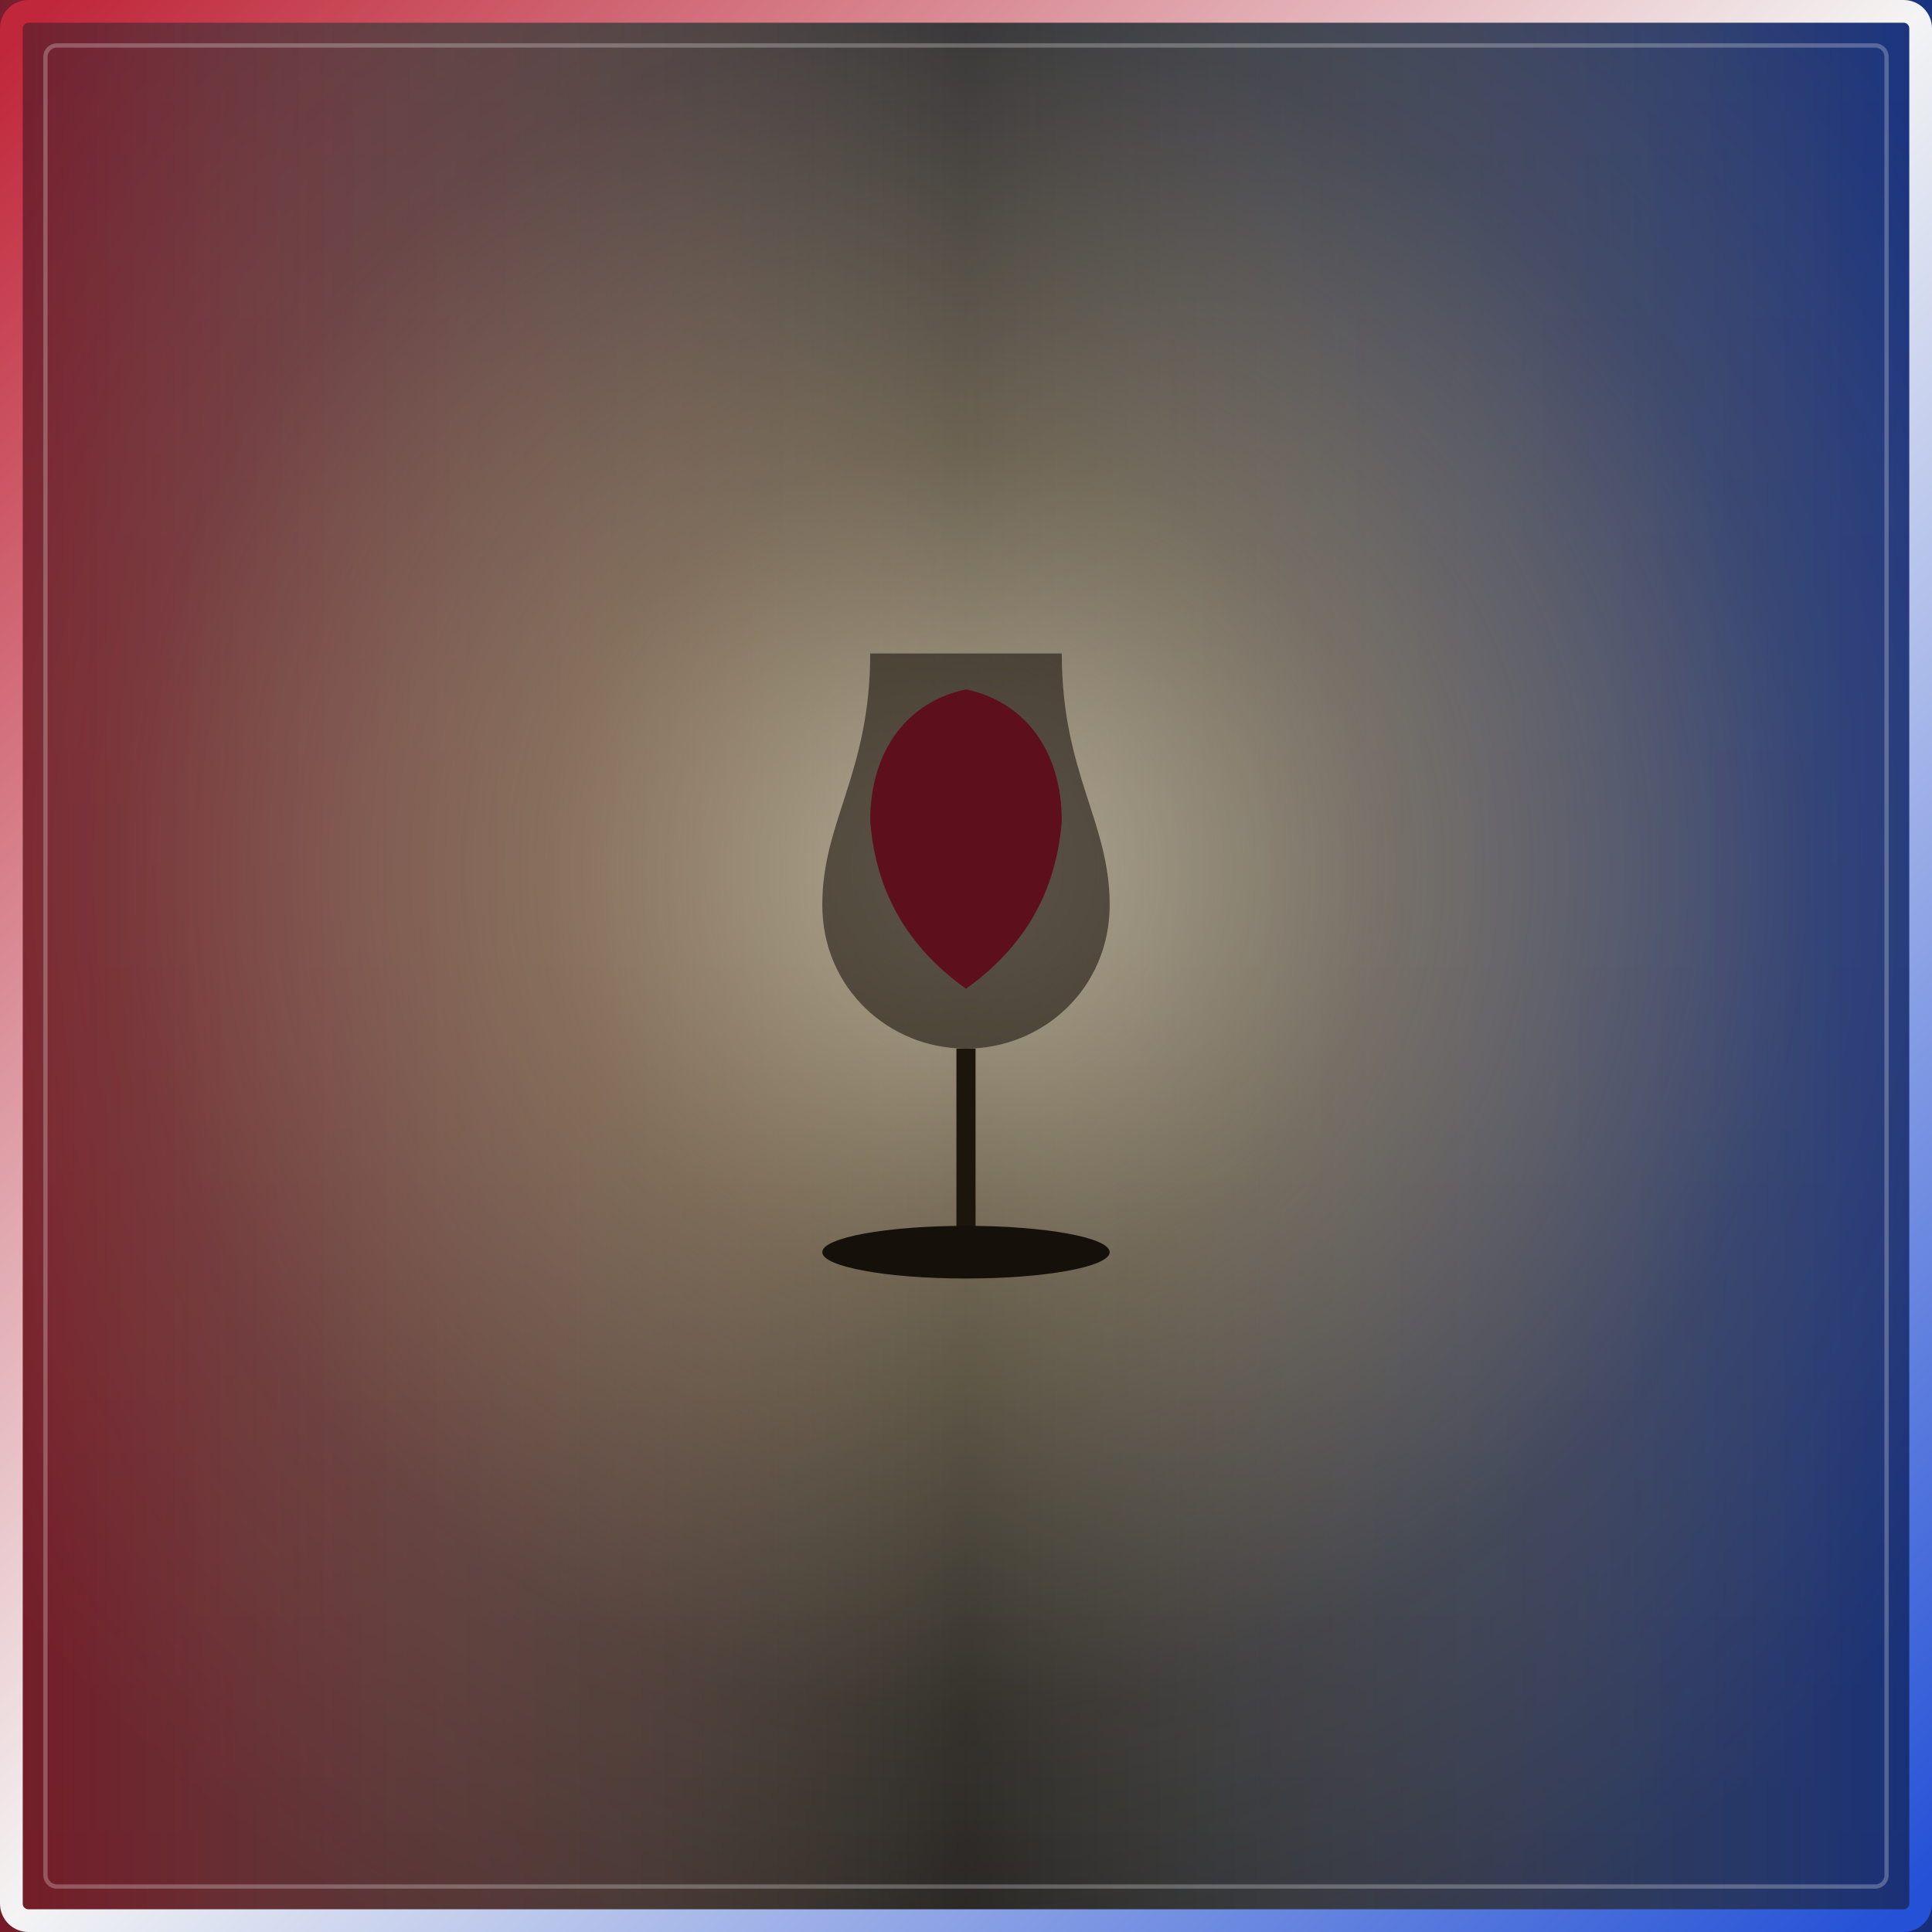
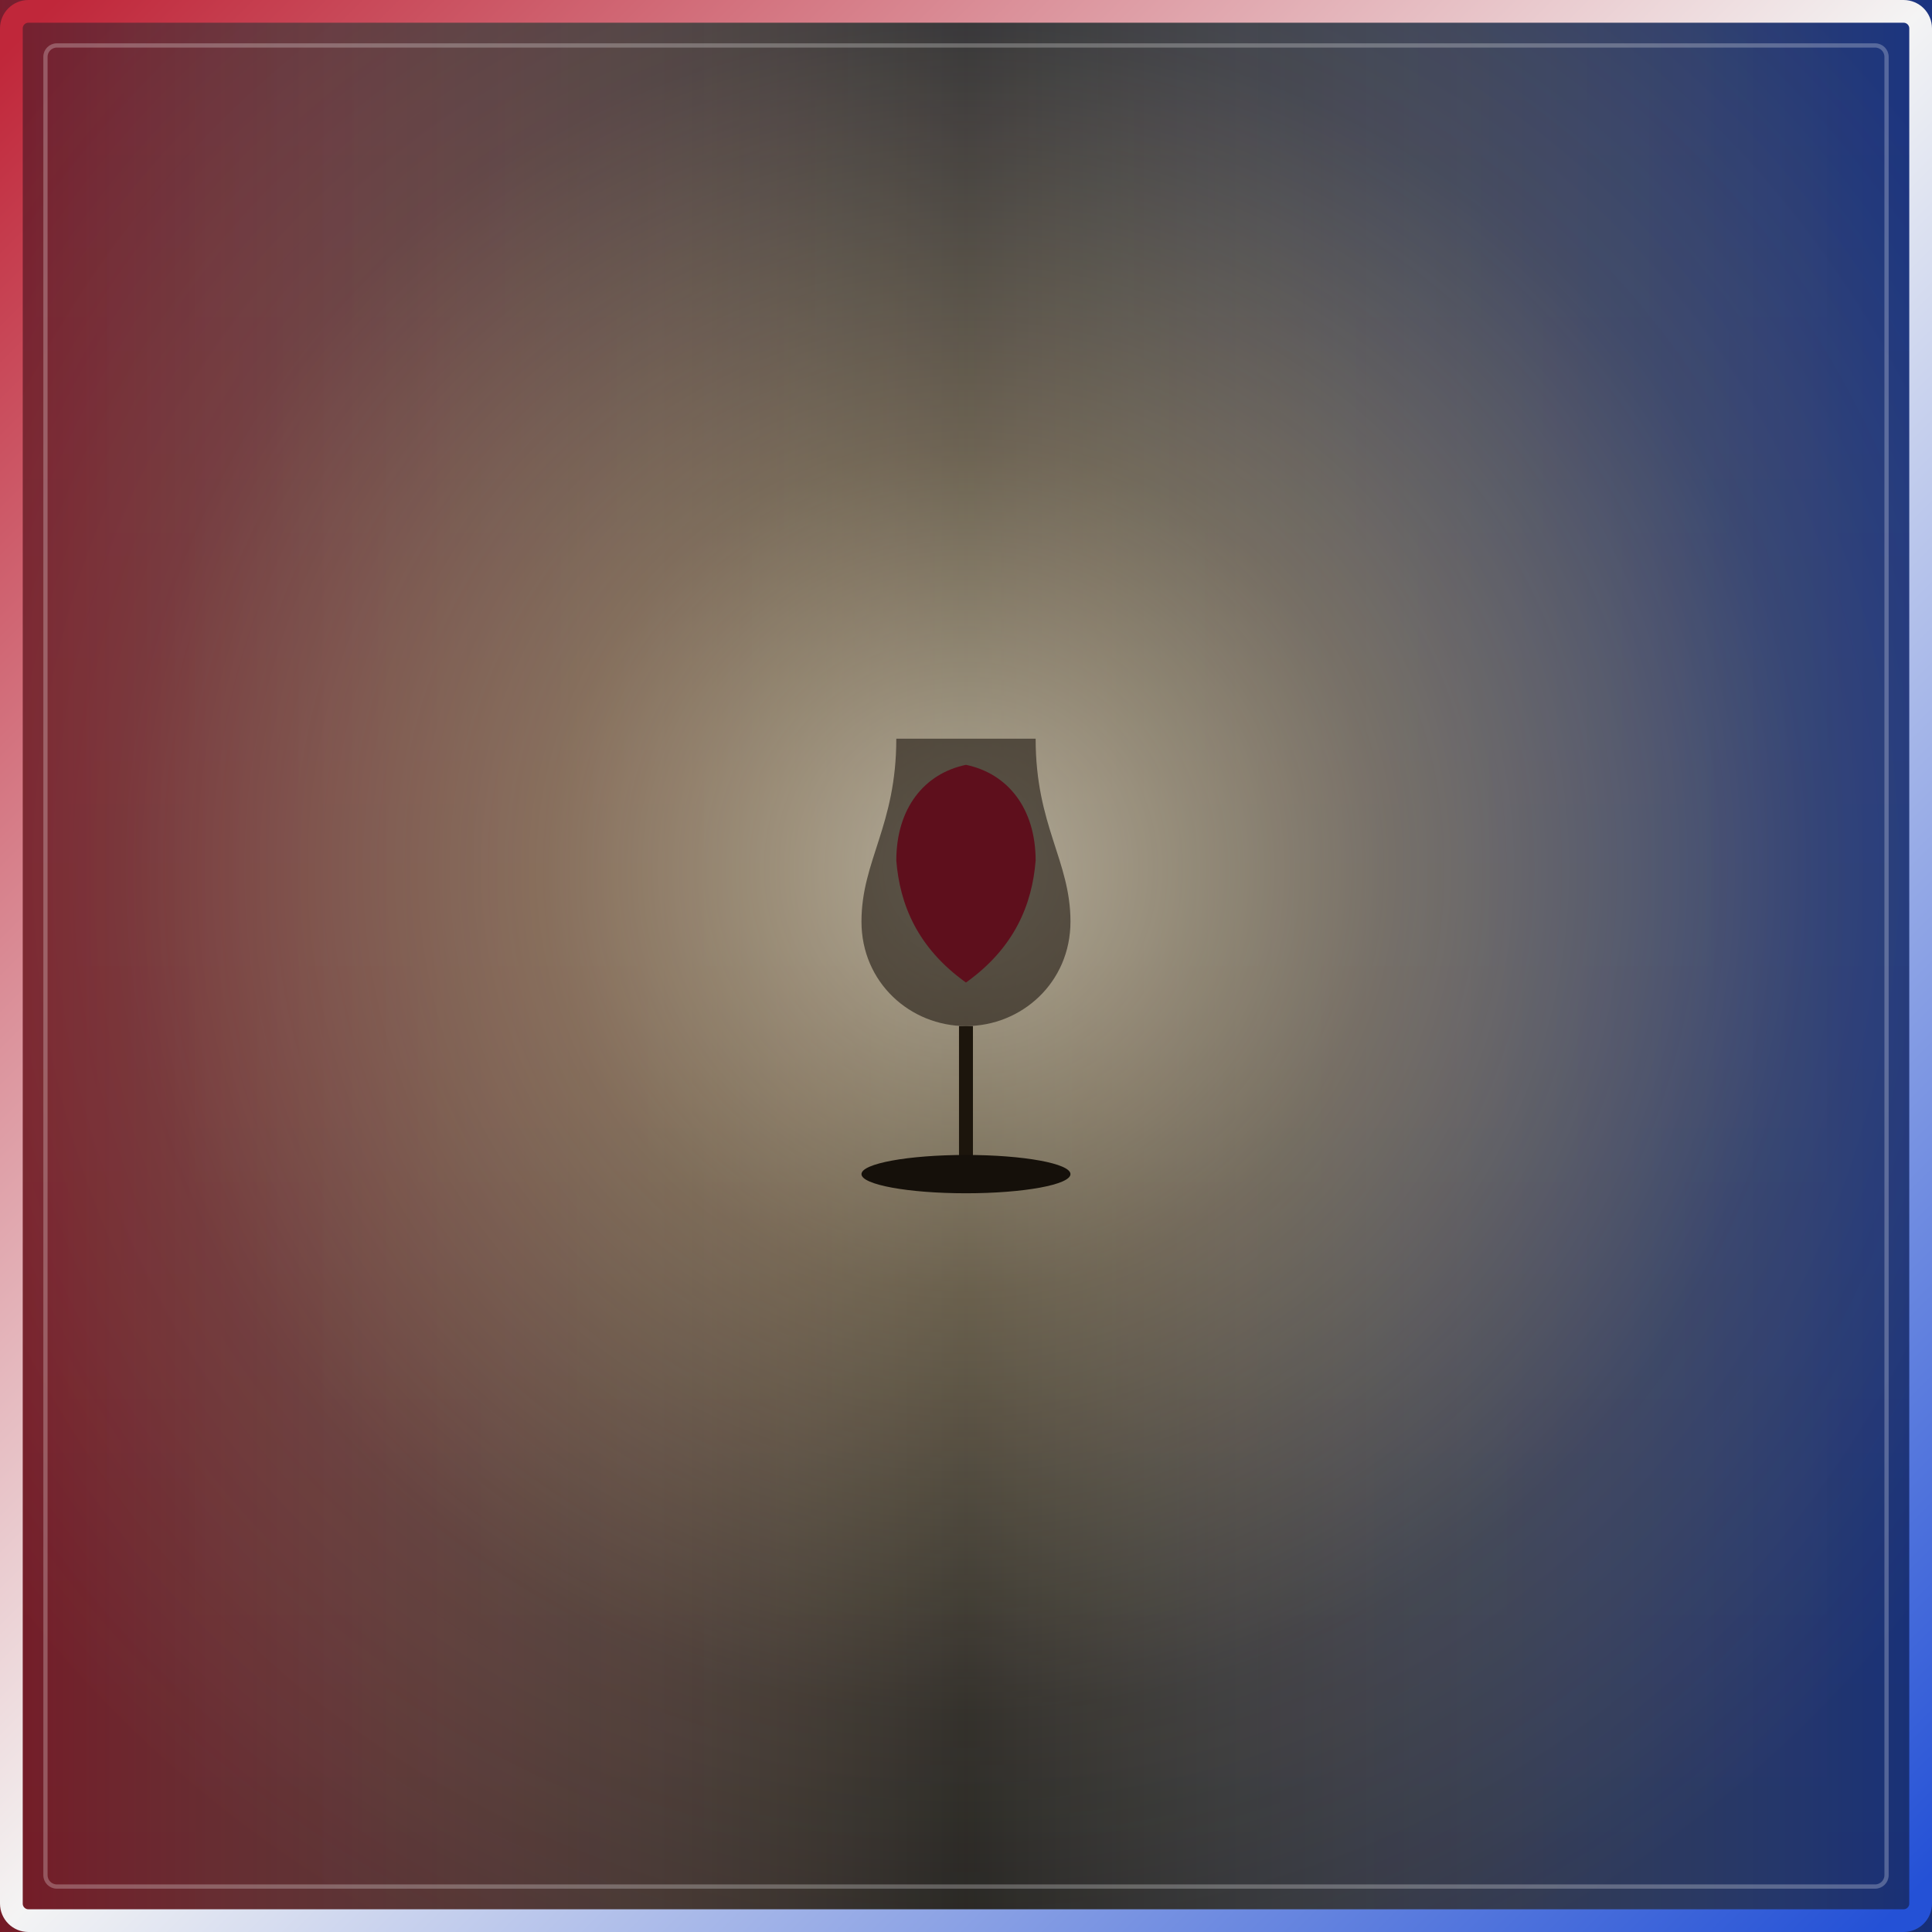
<svg xmlns="http://www.w3.org/2000/svg" width="100%" height="100%" viewBox="0 0 680 680" role="img">
  <defs>
    <linearGradient id="bgGrad" x1="0" y1="0" x2="0" y2="1">
      <stop offset="0" stop-color="#0a0e1a" />
      <stop offset="1" stop-color="#040507" />
    </linearGradient>
    <linearGradient id="patrioticBand" x1="0" y1="0" x2="1" y2="0">
      <stop offset="0" stop-color="#c0273a" stop-opacity="0.6" />
      <stop offset="0.5" stop-color="#fff4d6" stop-opacity="0.12" />
      <stop offset="1" stop-color="#2451d6" stop-opacity="0.55" />
    </linearGradient>
    <linearGradient id="frameGrad" x1="0" y1="0" x2="1" y2="1">
      <stop offset="0" stop-color="#c0273a" />
      <stop offset="0.5" stop-color="#f4f4f4" />
      <stop offset="1" stop-color="#2451d6" />
    </linearGradient>
    <radialGradient id="spot" cx="0.5" cy="0.45" r="0.62">
      <stop offset="0" stop-color="#fff4d6" stop-opacity="0.65" />
      <stop offset="0.35" stop-color="#ffdfa3" stop-opacity="0.32" />
      <stop offset="0.7" stop-color="#ffdfa3" stop-opacity="0.08" />
      <stop offset="1" stop-color="#ffdfa3" stop-opacity="0" />
    </radialGradient>
  </defs>
  <rect x="0" y="0" width="680" height="680" fill="url(#bgGrad)" />
  <rect x="0" y="0" width="680" height="680" fill="url(#patrioticBand)" />
  <rect x="0" y="0" width="680" height="680" fill="url(#spot)" />
-   <g transform="translate(53.41,78.28) scale(0.8429)">
+   <g transform="translate(131.57,149.66) scale(0.613)">
    <path d="M300 180 C300 230 280 250 280 285 C280 320 308 345 340 345 C372 345 400 320 400 285 C400 250 380 230 380 180 Z" fill="#140d08" opacity="0.55" />
    <path d="M300 250 C302 275 312 300 340 320 C368 300 378 275 380 250 C380 220 364 200 340 195 C316 200 300 220 300 250 Z" fill="#5e0f1c" />
    <rect x="336" y="345" width="8" height="80" fill="#1c150c" />
    <ellipse cx="340" cy="430" rx="60" ry="11" fill="#15100a" />
  </g>
  <rect x="4" y="4" width="672" height="672" rx="6" fill="none" stroke="url(#frameGrad)" stroke-width="8" />
  <rect x="16" y="16" width="648" height="648" rx="4" fill="none" stroke="#ffffff" stroke-opacity="0.25" stroke-width="1.5" />
</svg>
